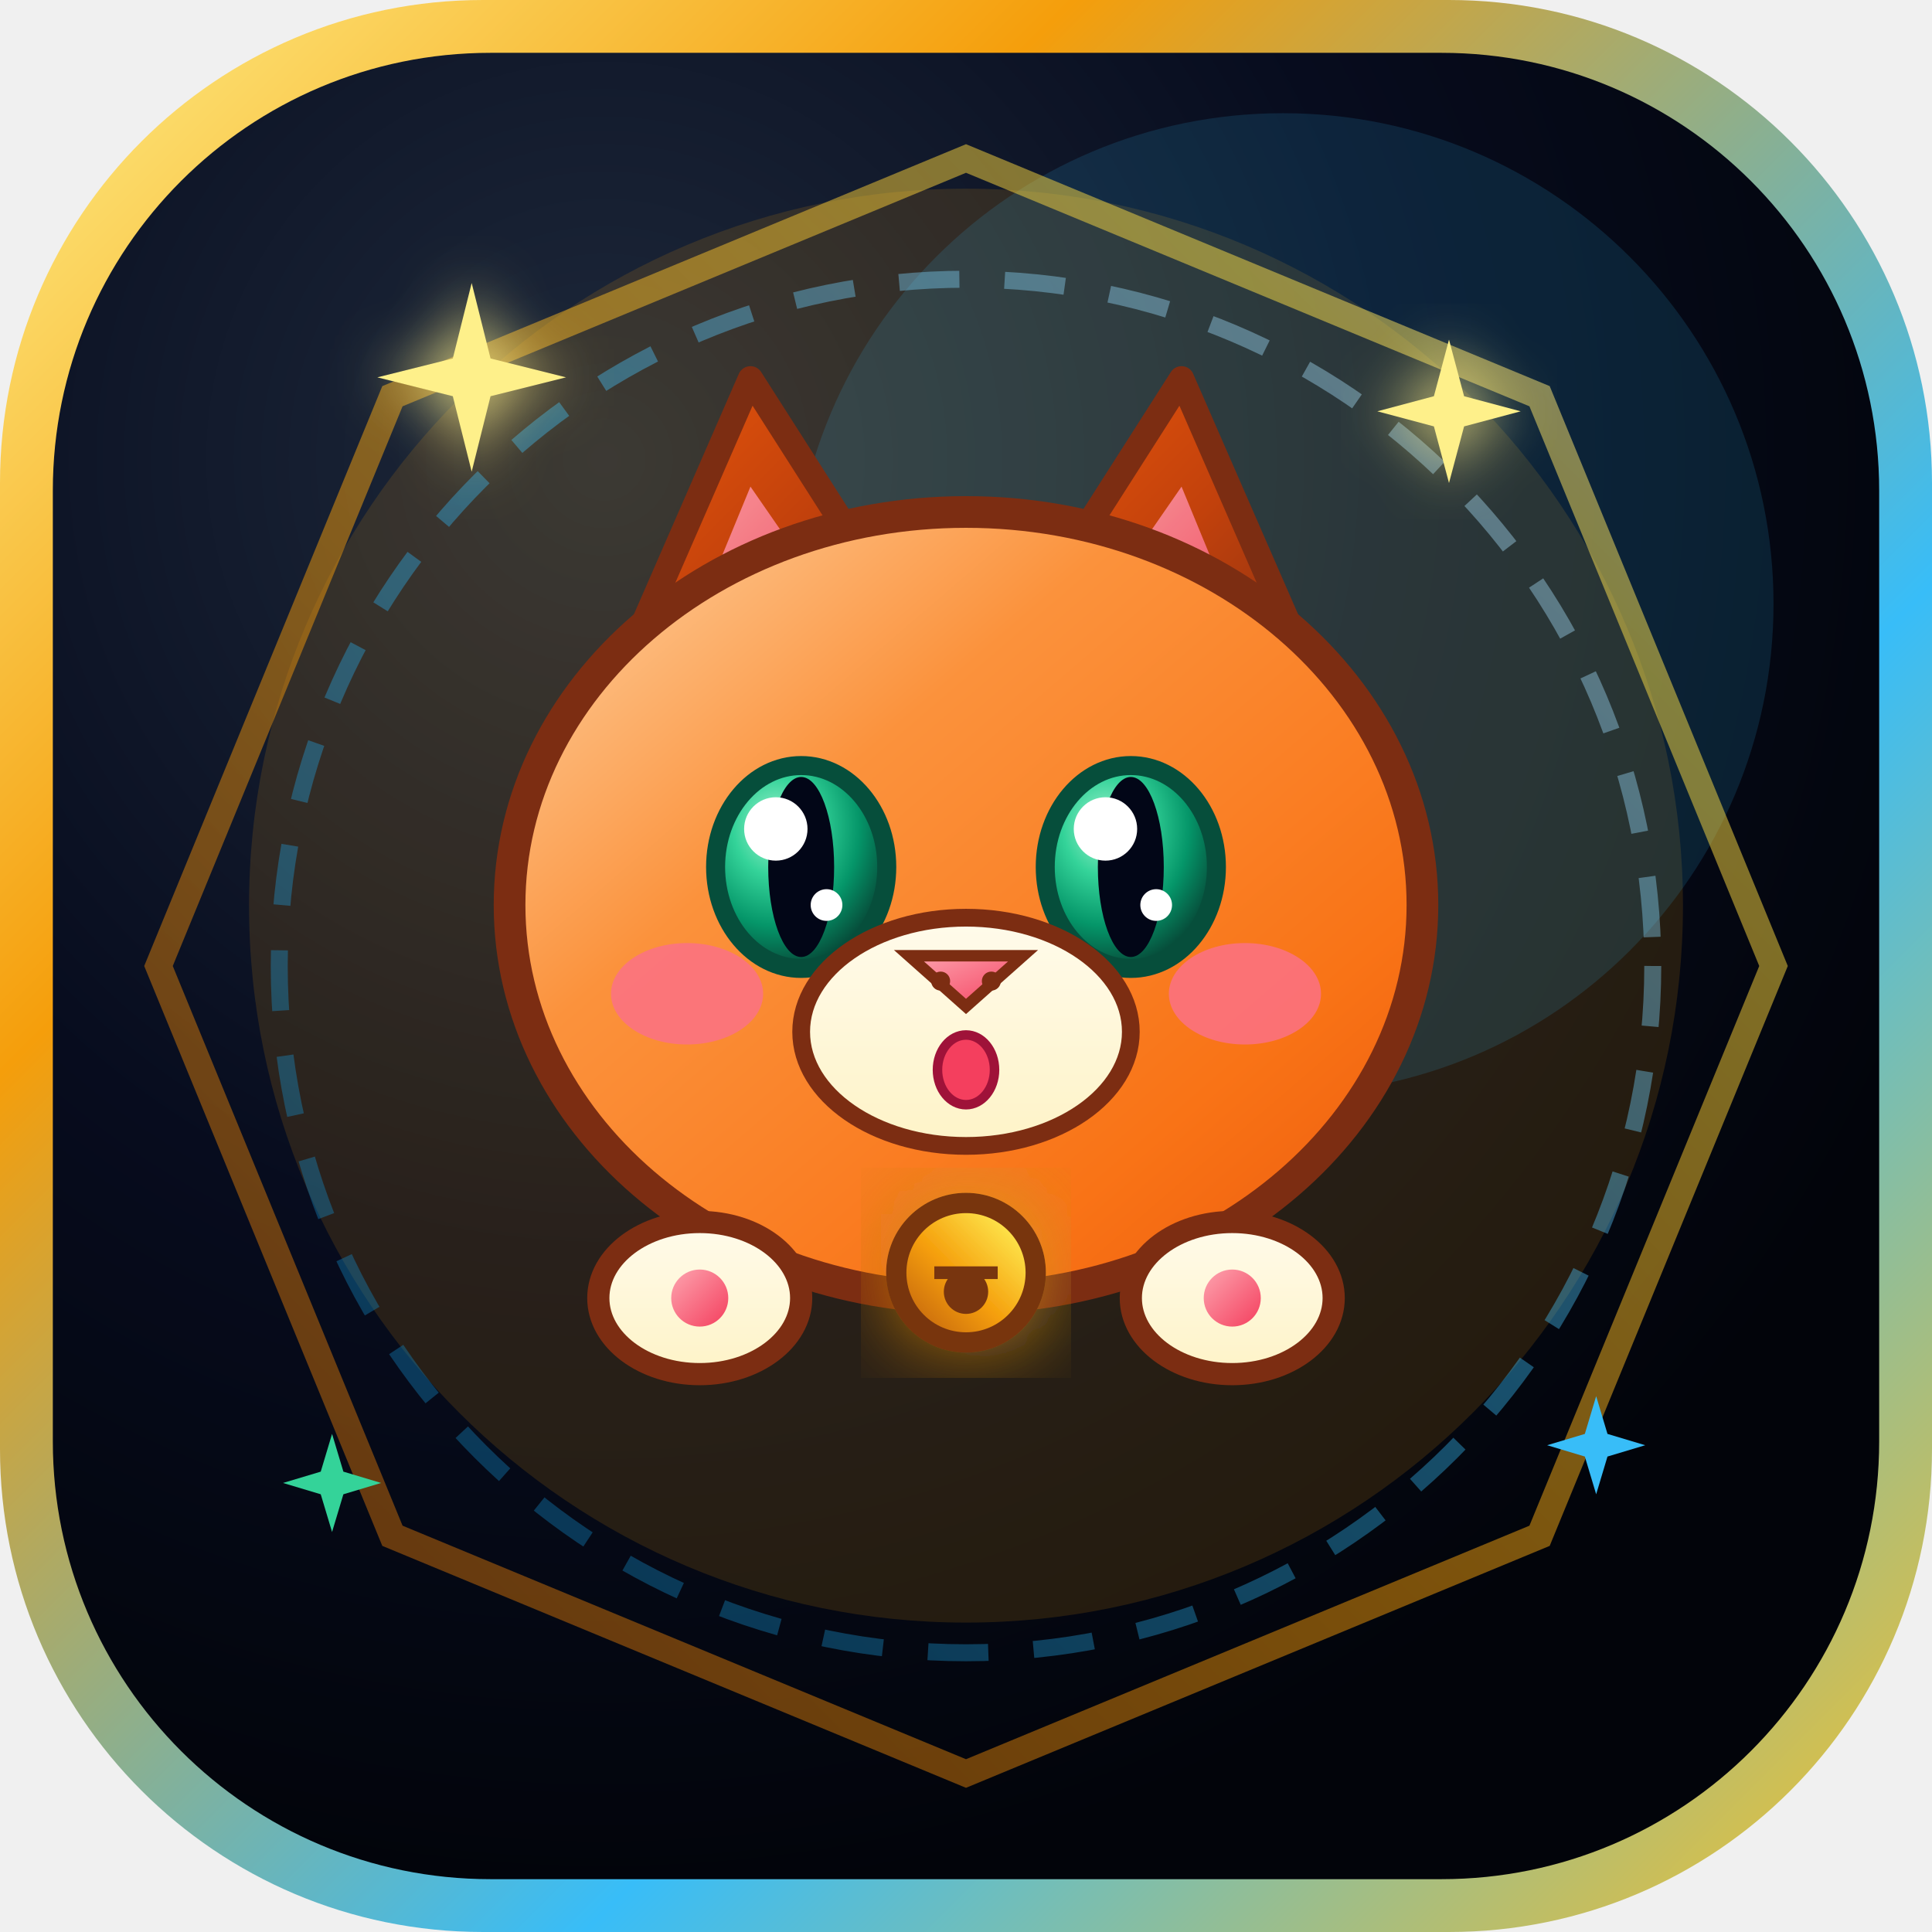
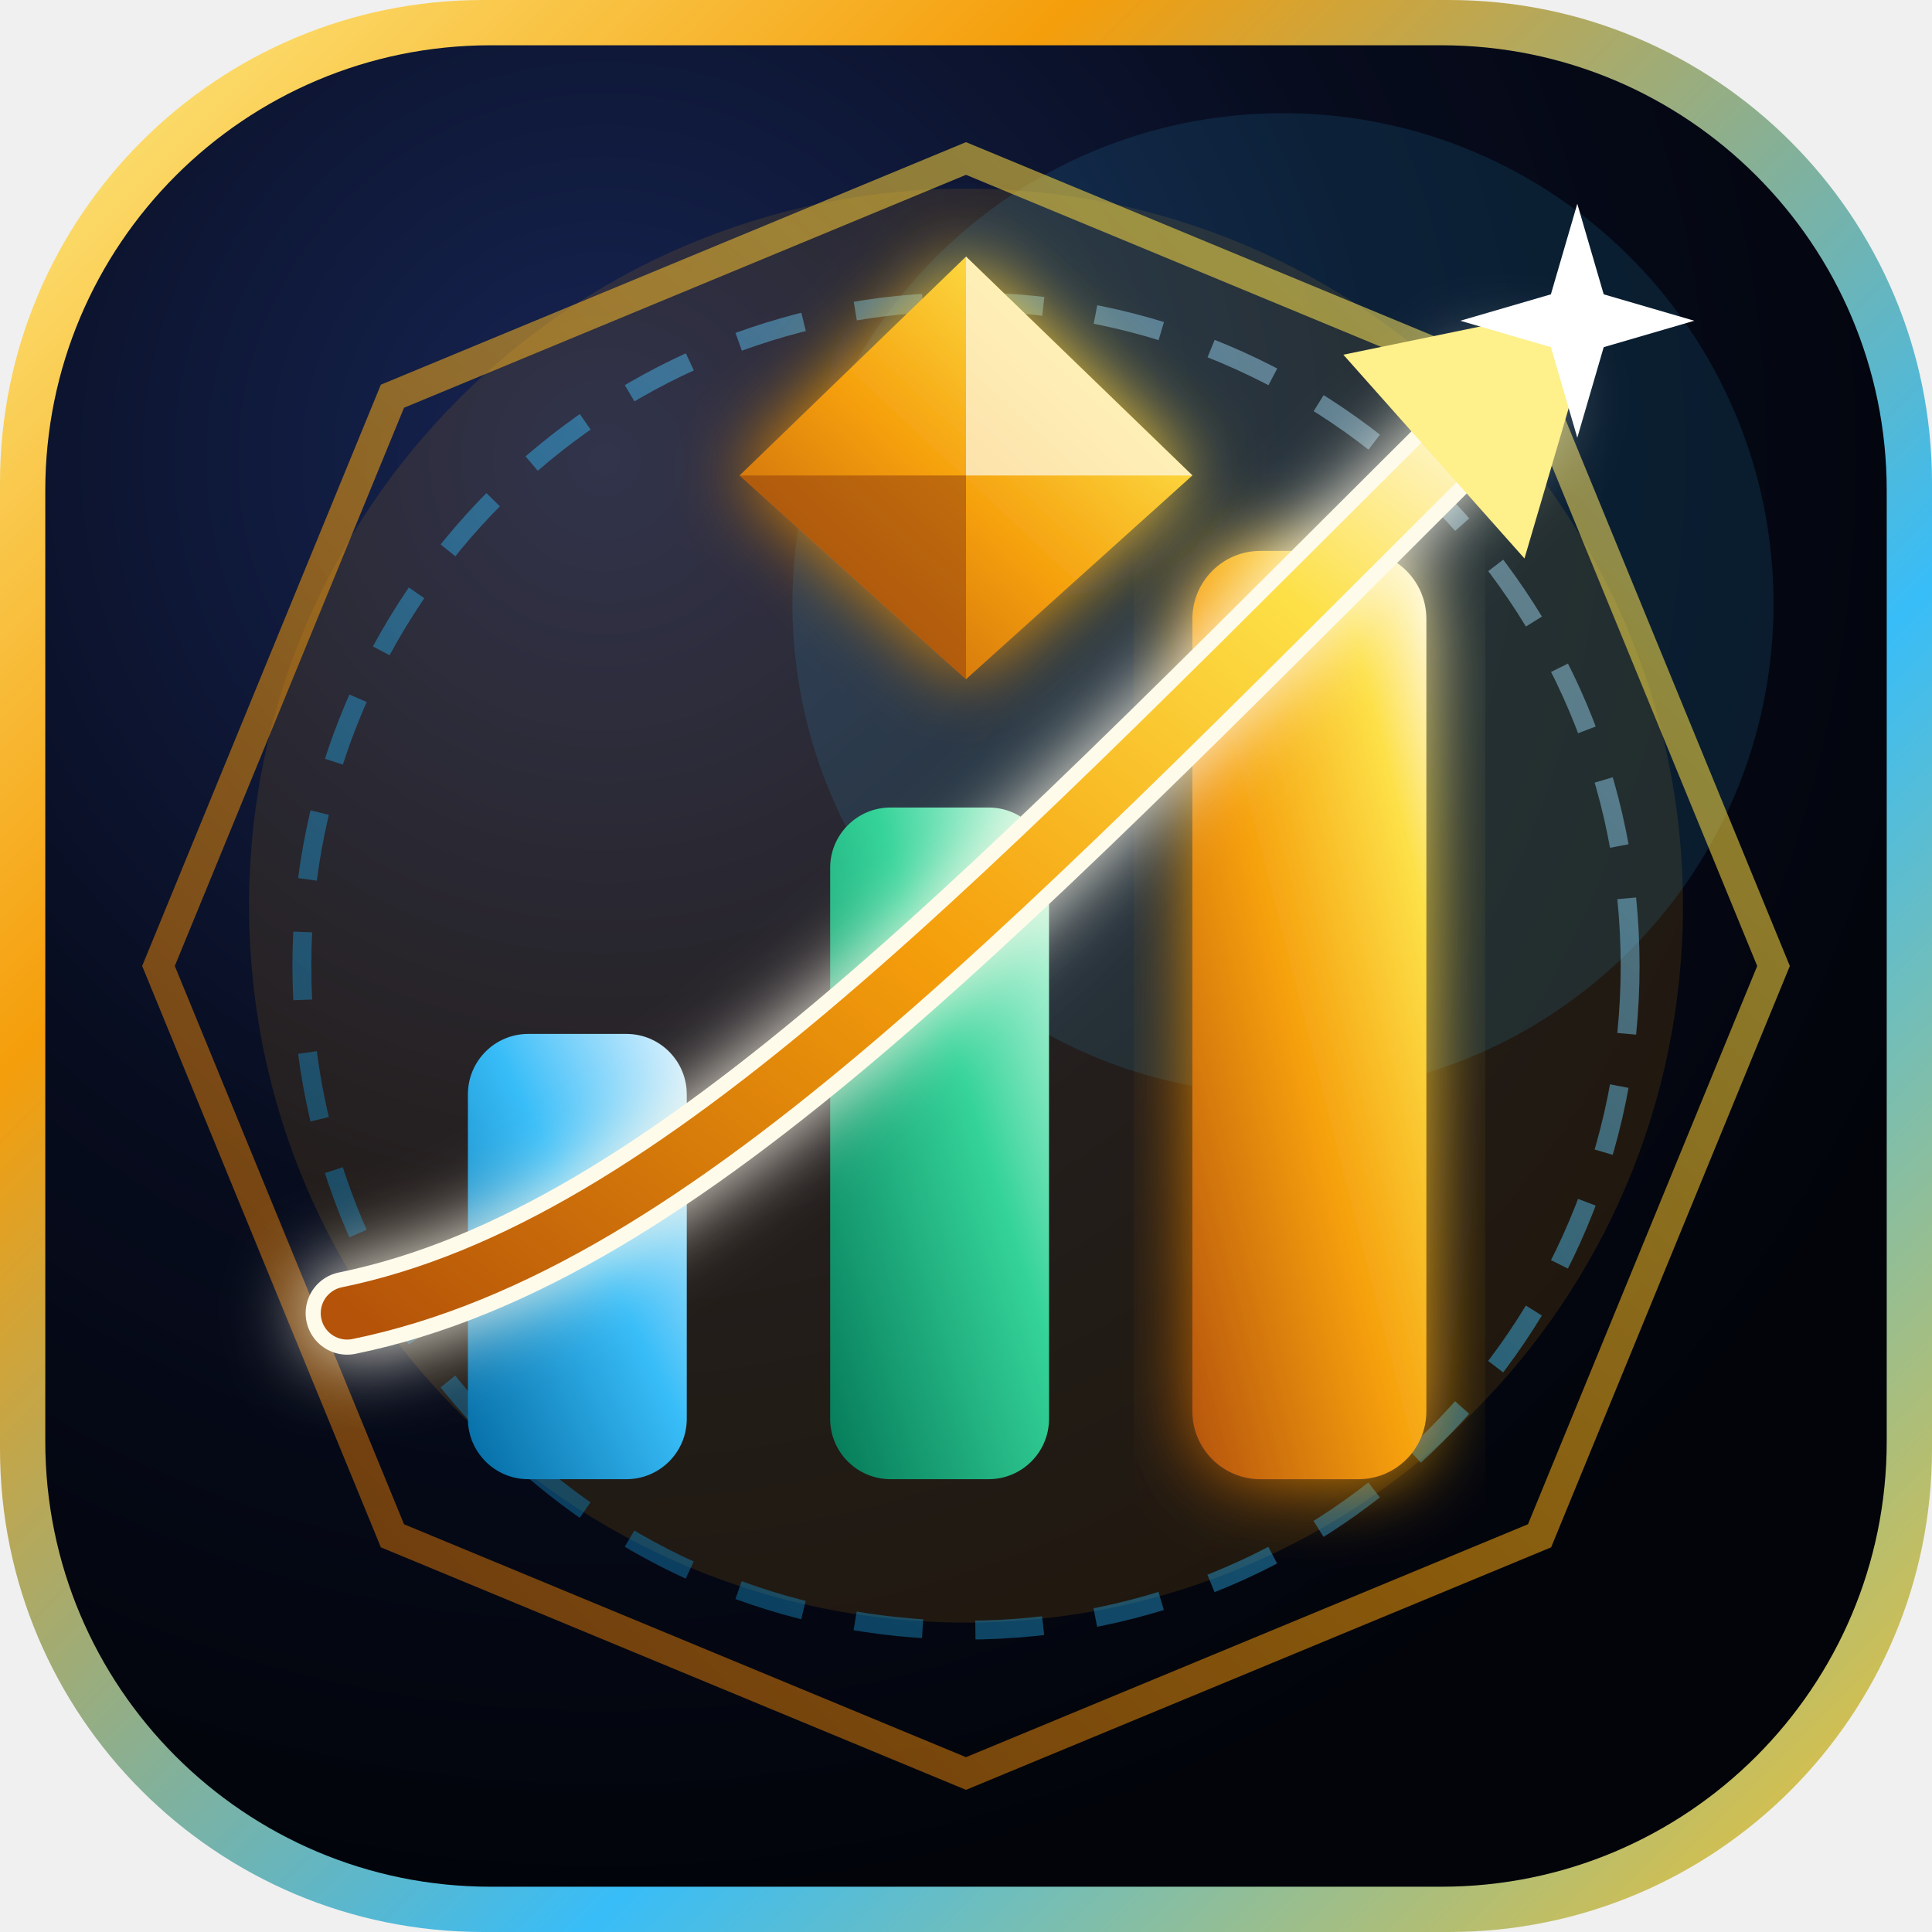
<svg xmlns="http://www.w3.org/2000/svg" viewBox="0 0 512 512" width="512" height="512">
  <defs>
    <radialGradient id="obsidianCore" cx="30%" cy="22%" r="80%">
-       <stop offset="0%" stop-color="#1E293B" />
+       <stop offset="0%" stop-color="#172554" />
      <stop offset="55%" stop-color="#070C1E" />
      <stop offset="100%" stop-color="#02040A" />
    </radialGradient>
    <linearGradient id="rimMetallic" x1="0%" y1="0%" x2="100%" y2="100%">
      <stop offset="0%" stop-color="#FEF08A" />
      <stop offset="28%" stop-color="#F59E0B" />
      <stop offset="65%" stop-color="#38BDF8" />
      <stop offset="100%" stop-color="#FBBF24" />
    </linearGradient>
    <linearGradient id="gold24k" x1="0%" y1="100%" x2="100%" y2="0%">
      <stop offset="0%" stop-color="#B45309" />
      <stop offset="45%" stop-color="#F59E0B" />
      <stop offset="80%" stop-color="#FDE047" />
      <stop offset="100%" stop-color="#FFFBEB" />
    </linearGradient>
    <linearGradient id="cyanCrystal" x1="0%" y1="100%" x2="100%" y2="0%">
      <stop offset="0%" stop-color="#0369A1" />
      <stop offset="55%" stop-color="#38BDF8" />
      <stop offset="100%" stop-color="#E0F2FE" />
    </linearGradient>
-     <linearGradient id="catFurLight" x1="0%" y1="0%" x2="100%" y2="100%">
-       <stop offset="0%" stop-color="#FED7AA" />
-       <stop offset="35%" stop-color="#FB923C" />
-       <stop offset="75%" stop-color="#F97316" />
-       <stop offset="100%" stop-color="#EA580C" />
+     <linearGradient id="emeraldCrystal" x1="0%" y1="100%" x2="100%" y2="0%">
+       <stop offset="0%" stop-color="#047857" />
+       <stop offset="60%" stop-color="#34D399" />
+       <stop offset="100%" stop-color="#D1FAE5" />
    </linearGradient>
-     <linearGradient id="catFurDeep" x1="0%" y1="0%" x2="100%" y2="100%">
-       <stop offset="0%" stop-color="#EA580C" />
-       <stop offset="50%" stop-color="#C2410C" />
-       <stop offset="100%" stop-color="#7C2D12" />
-     </linearGradient>
-     <linearGradient id="catStripes" x1="0%" y1="0%" x2="0%" y2="100%">
-       <stop offset="0%" stop-color="#C2410C" />
-       <stop offset="100%" stop-color="#7C2D12" />
-     </linearGradient>
-     <linearGradient id="catCream" x1="0%" y1="0%" x2="0%" y2="100%">
-       <stop offset="0%" stop-color="#FFFBEB" />
-       <stop offset="100%" stop-color="#FEF3C7" />
-     </linearGradient>
-     <linearGradient id="catPink" x1="0%" y1="0%" x2="100%" y2="100%">
-       <stop offset="0%" stop-color="#FDA4AF" />
-       <stop offset="100%" stop-color="#F43F5E" />
-     </linearGradient>
-     <radialGradient id="catEmeraldEye" cx="35%" cy="30%" r="70%">
-       <stop offset="0%" stop-color="#A7F3D0" />
-       <stop offset="35%" stop-color="#34D399" />
-       <stop offset="70%" stop-color="#059669" />
-       <stop offset="100%" stop-color="#064E3B" />
-     </radialGradient>
    <filter id="luxGlow" x="-25%" y="-25%" width="150%" height="150%">
-       <feGaussianBlur stdDeviation="8" result="blur" />
+       <feGaussianBlur stdDeviation="10" result="blur" />
      <feComposite in="SourceGraphic" in2="blur" operator="over" />
    </filter>
  </defs>
  <rect width="512" height="512" rx="128" fill="url(#rimMetallic)" />
-   <rect x="14" y="14" width="484" height="484" rx="116" fill="url(#obsidianCore)" />
-   <circle cx="256" cy="240" r="190" fill="#F59E0B" fill-opacity="0.14" />
-   <circle cx="340" cy="160" r="130" fill="#38BDF8" fill-opacity="0.14" />
-   <polygon points="256,42 408,105 470,256 408,407 256,470 104,407 42,256 104,105" fill="none" stroke="url(#gold24k)" stroke-width="7" stroke-opacity="0.5" />
-   <circle cx="256" cy="256" r="182" fill="none" stroke="url(#cyanCrystal)" stroke-width="4.5" stroke-dasharray="16 12" stroke-opacity="0.4" />
-   <g transform="translate(256, 260) scale(1.68)">
-     <polygon points="-58,-40 -34,-95 -4,-48" fill="url(#catFurDeep)" stroke="#7C2D12" stroke-width="4" stroke-linejoin="round" />
-     <polygon points="-48,-44 -34,-78 -16,-52" fill="url(#catPink)" opacity="0.9" />
-     <path d="-40,-48 L-32,-65 L-24,-48" stroke="#FFFBEB" stroke-width="2.5" stroke-linecap="round" />
-     <polygon points="58,-40 34,-95 4,-48" fill="url(#catFurDeep)" stroke="#7C2D12" stroke-width="4" stroke-linejoin="round" />
-     <polygon points="48,-44 34,-78 16,-52" fill="url(#catPink)" opacity="0.9" />
-     <path d="40,-48 L32,-65 L24,-48" stroke="#FFFBEB" stroke-width="2.5" stroke-linecap="round" />
-     <ellipse cx="0" cy="-12" rx="72" ry="62" fill="url(#catFurLight)" stroke="#7C2D12" stroke-width="5" />
-     <path d="-22,-52 L0,-34 L22,-52" stroke="url(#catStripes)" stroke-width="5.5" stroke-linecap="round" stroke-linejoin="round" fill="none" />
-     <line x1="0" y1="-56" x2="0" y2="-40" stroke="url(#catStripes)" stroke-width="4.5" stroke-linecap="round" />
-     <path d="-38,-40 L-26,-28" stroke="url(#catStripes)" stroke-width="4" stroke-linecap="round" />
-     <path d="38,-40 L26,-28" stroke="url(#catStripes)" stroke-width="4" stroke-linecap="round" />
-     <ellipse cx="-44" cy="2" rx="12" ry="8" fill="#FB7185" opacity="0.85" />
-     <ellipse cx="44" cy="2" rx="12" ry="8" fill="#FB7185" opacity="0.85" />
-     <ellipse cx="-26" cy="-18" rx="13.5" ry="16" fill="url(#catEmeraldEye)" stroke="#064E3B" stroke-width="3" />
-     <ellipse cx="-26" cy="-18" rx="5.2" ry="14.2" fill="#020617" />
-     <circle cx="-30" cy="-24" r="5" fill="#FFFFFF" />
-     <circle cx="-22" cy="-12" r="2.5" fill="#FFFFFF" />
-     <ellipse cx="26" cy="-18" rx="13.5" ry="16" fill="url(#catEmeraldEye)" stroke="#064E3B" stroke-width="3" />
-     <ellipse cx="26" cy="-18" rx="5.2" ry="14.2" fill="#020617" />
-     <circle cx="22" cy="-24" r="5" fill="#FFFFFF" />
-     <circle cx="30" cy="-12" r="2.5" fill="#FFFFFF" />
-     <ellipse cx="0" cy="8" rx="26" ry="18" fill="url(#catCream)" stroke="#7C2D12" stroke-width="2.8" />
-     <polygon points="0,4 -9,-4 9,-4" fill="url(#catPink)" stroke="#7C2D12" stroke-width="1.8" />
-     <circle cx="-4" cy="0" r="1.5" fill="#7C2D12" />
-     <circle cx="4" cy="0" r="1.5" fill="#7C2D12" />
-     <path d="-12,8 Q0,15 0,7 Q0,15 12,8" stroke="#7C2D12" stroke-width="4" stroke-linecap="round" fill="none" />
-     <ellipse cx="0" cy="14" rx="4.5" ry="5.5" fill="#F43F5E" stroke="#9F1239" stroke-width="1.5" />
-     <path d="-28,4 C-50,0 -70,2 -85,10" stroke="#FFFFFF" stroke-width="3.2" stroke-linecap="round" />
-     <path d="-28,10 C-48,12 -68,18 -82,28" stroke="#FFFFFF" stroke-width="3.2" stroke-linecap="round" />
-     <path d="28,4 C50,0 70,2 85,10" stroke="#FFFFFF" stroke-width="3.2" stroke-linecap="round" />
-     <path d="28,10 C48,12 68,18 82,28" stroke="#FFFFFF" stroke-width="3.2" stroke-linecap="round" />
-     <path d="-36,36 Q0,48 36,36" stroke="#059669" stroke-width="8" stroke-linecap="round" fill="none" />
-     <circle cx="0" cy="46" r="11" fill="url(#gold24k)" stroke="#78350F" stroke-width="3.2" filter="url(#luxGlow)" />
-     <circle cx="0" cy="49" r="3.5" fill="#78350F" />
-     <line x1="-5" y1="46" x2="5" y2="46" stroke="#78350F" stroke-width="2" />
-     <ellipse cx="-42" cy="50" rx="16" ry="12" fill="url(#catCream)" stroke="#7C2D12" stroke-width="3.5" />
-     <circle cx="-42" cy="50" r="4.5" fill="url(#catPink)" />
-     <ellipse cx="42" cy="50" rx="16" ry="12" fill="url(#catCream)" stroke="#7C2D12" stroke-width="3.5" />
-     <circle cx="42" cy="50" r="4.5" fill="url(#catPink)" />
-   </g>
-   <polygon points="120,95 125,75 130,95 150,100 130,105 125,125 120,105 100,100" fill="#FEF08A" filter="url(#luxGlow)" />
-   <polygon points="380,105 384,90 388,105 403,109 388,113 384,128 380,113 365,109" fill="#FEF08A" filter="url(#luxGlow)" />
-   <polygon points="420,380 423,370 426,380 436,383 426,386 423,396 420,386 410,383" fill="#38BDF8" />
-   <polygon points="85,390 88,380 91,390 101,393 91,396 88,406 85,396 75,393" fill="#34D399" />
+   <rect x="12" y="12" width="488" height="488" rx="118" fill="url(#obsidianCore)" />
+   <circle cx="256" cy="240" r="190" fill="#F59E0B" fill-opacity="0.12" />
+   <circle cx="340" cy="160" r="130" fill="#38BDF8" fill-opacity="0.12" />
+   <polygon points="256,42 408,105 470,256 408,407 256,470 104,407 42,256 104,105" fill="none" stroke="url(#gold24k)" stroke-width="8" stroke-opacity="0.55" />
+   <circle cx="256" cy="256" r="176" fill="none" stroke="url(#cyanCrystal)" stroke-width="5" stroke-dasharray="18 14" stroke-opacity="0.45" />
+   <polygon points="256,68 316,126 256,180 196,126" fill="url(#gold24k)" filter="url(#luxGlow)" />
+   <polygon points="256,68 316,126 256,126" fill="#FFFBEB" fill-opacity="0.7" />
+   <polygon points="196,126 256,126 256,180" fill="#92400E" fill-opacity="0.55" />
+   <rect x="124" y="274" width="58" height="118" rx="16" fill="url(#cyanCrystal)" />
+   <rect x="220" y="214" width="58" height="178" rx="16" fill="url(#emeraldCrystal)" />
+   <rect x="316" y="146" width="62" height="246" rx="18" fill="url(#gold24k)" filter="url(#luxGlow)" />
+   <path d="M92 348 C 180 330, 265 238, 398 106" fill="none" stroke="#FFFBEB" stroke-width="22" stroke-linecap="round" filter="url(#luxGlow)" />
+   <path d="M92 348 C 180 330, 265 238, 398 106" fill="none" stroke="url(#gold24k)" stroke-width="14" stroke-linecap="round" />
+   <polygon points="424,80 356,94 404,148" fill="#FEF08A" />
+   <path d="M418 54 L425 78 L449 85 L425 92 L418 116 L411 92 L387 85 L411 78 Z" fill="#FFFFFF" />
+   <line x1="96" y1="408" x2="416" y2="408" stroke="url(#gold24k)" stroke-width="12" stroke-linecap="round" />
</svg>
